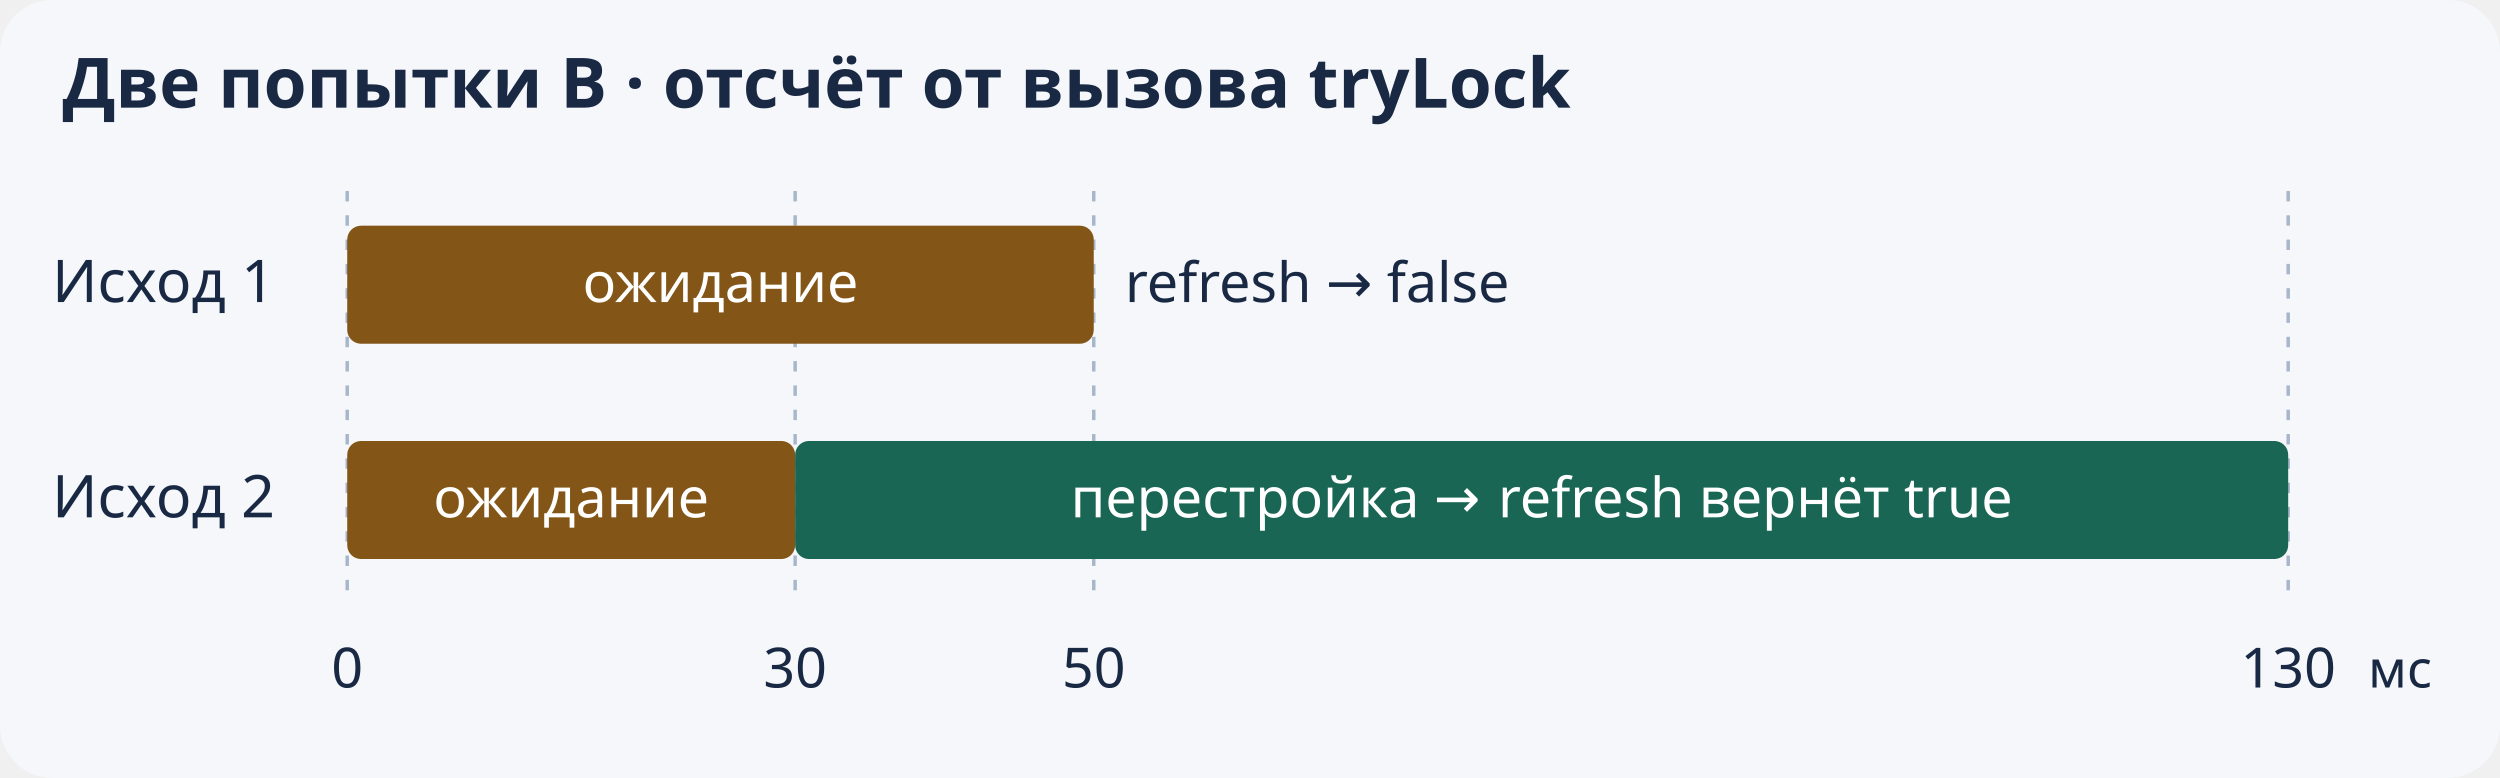
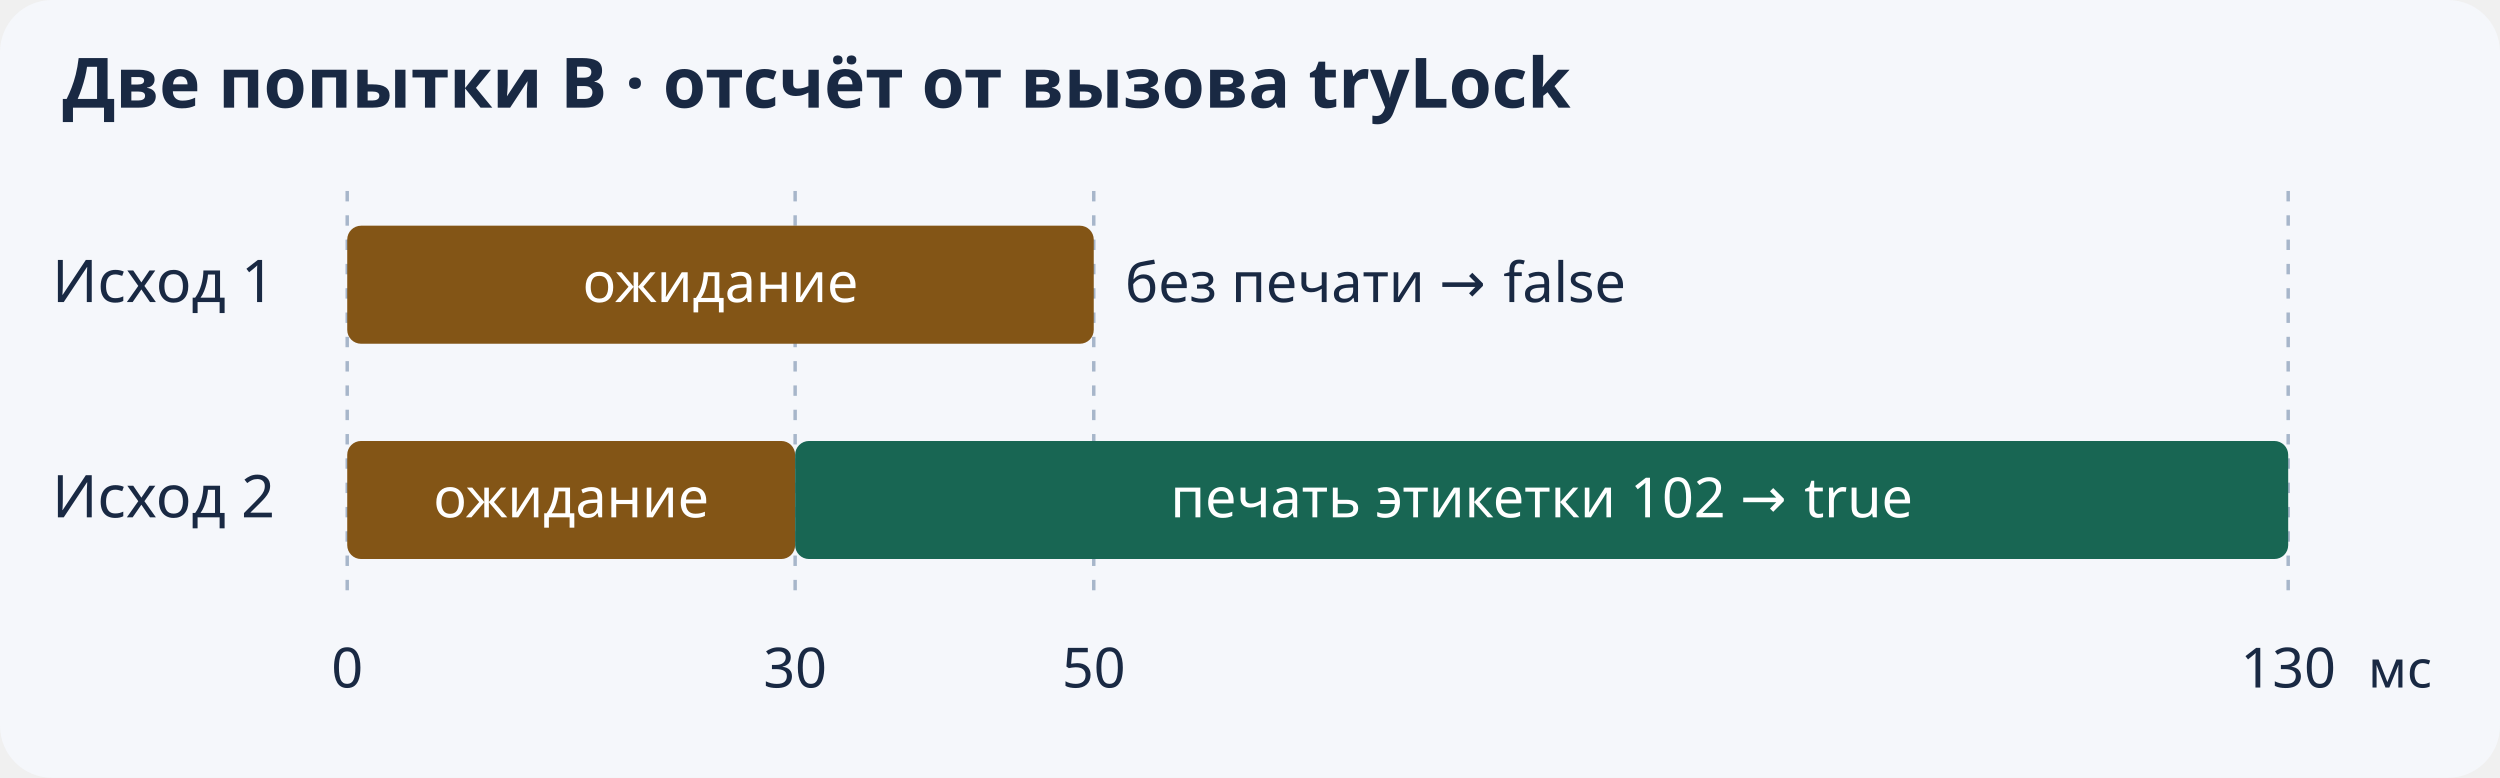
<svg xmlns="http://www.w3.org/2000/svg" viewBox="0 0 720 224" role="img" aria-labelledby="title">
  <rect width="720" height="224" rx="15" fill="#f5f7fb" />
  <g font-family="system-ui,sans-serif" fill="#192943">
    <text x="18" y="31" font-size="20" font-weight="650">Две попытки B · отсчёт от вызова tryLock</text>
    <path d="M100.0 55v118" stroke="#a7b6ca" stroke-dasharray="3 4" />
    <text x="100.0" y="198" font-size="16" text-anchor="middle">0</text>
    <path d="M229.0 55v118" stroke="#a7b6ca" stroke-dasharray="3 4" />
    <text x="229.0" y="198" font-size="16" text-anchor="middle">30</text>
    <path d="M315.0 55v118" stroke="#a7b6ca" stroke-dasharray="3 4" />
    <text x="315.0" y="198" font-size="16" text-anchor="middle">50</text>
    <path d="M659.0 55v118" stroke="#a7b6ca" stroke-dasharray="3 4" />
    <text x="659.0" y="198" font-size="16" text-anchor="middle">130</text>
    <text x="682" y="198" font-size="15">мс</text>
    <text x="15" y="87" font-size="17">Исход 1</text>
    <rect x="100.0" y="65" width="215.0" height="34" rx="4" fill="#835516" />
    <text x="207.5" y="87" font-size="16" text-anchor="middle" fill="white">ожидание</text>
-     <text x="324.0" y="87" font-size="16">refresh → false</text>
+     <text x="324.0" y="87" font-size="16">без печати → false</text>
    <text x="15" y="149" font-size="17">Исход 2</text>
    <rect x="100.0" y="127" width="129.0" height="34" rx="4" fill="#835516" />
    <text x="164.5" y="149" font-size="16" text-anchor="middle" fill="white">ожидание</text>
    <rect x="229.0" y="127" width="430.0" height="34" rx="4" fill="#186653" />
-     <text x="444.0" y="149" font-size="16" text-anchor="middle" fill="white">перестройка → refresh вернёт true</text>
+     <text x="444.0" y="149" font-size="16" text-anchor="middle" fill="white">печать этикетки 102 → true</text>
  </g>
</svg>
